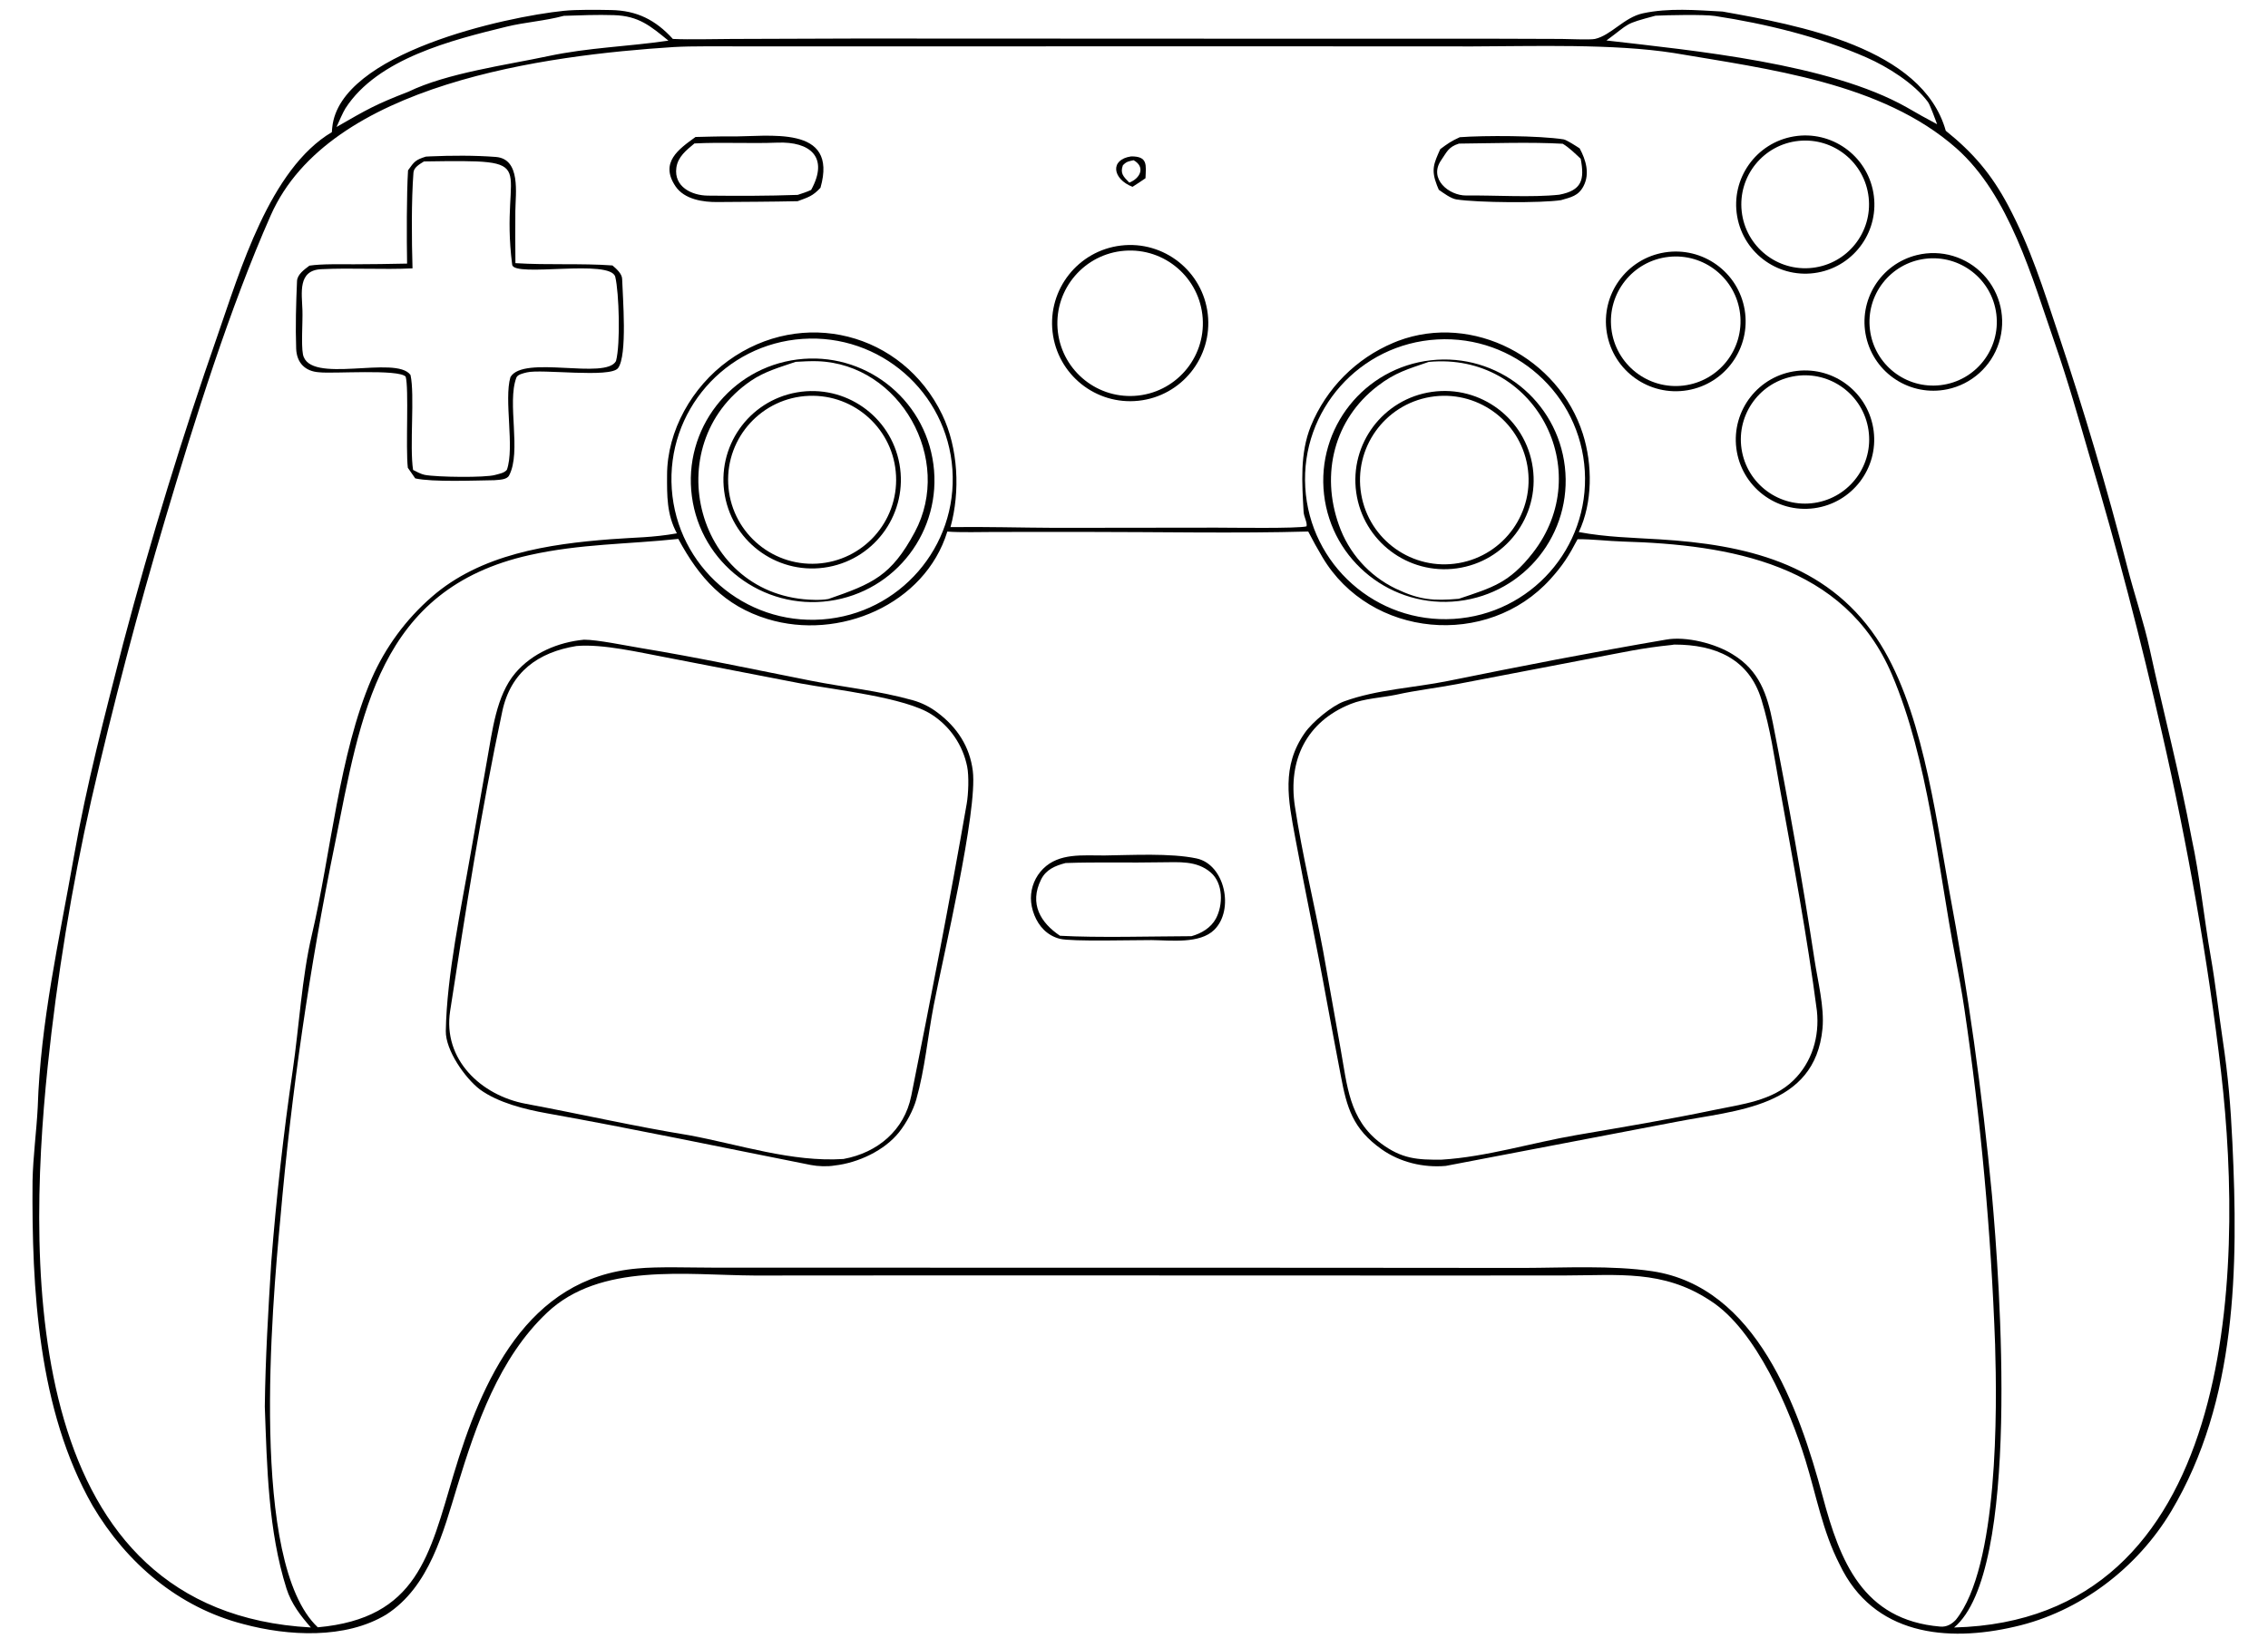
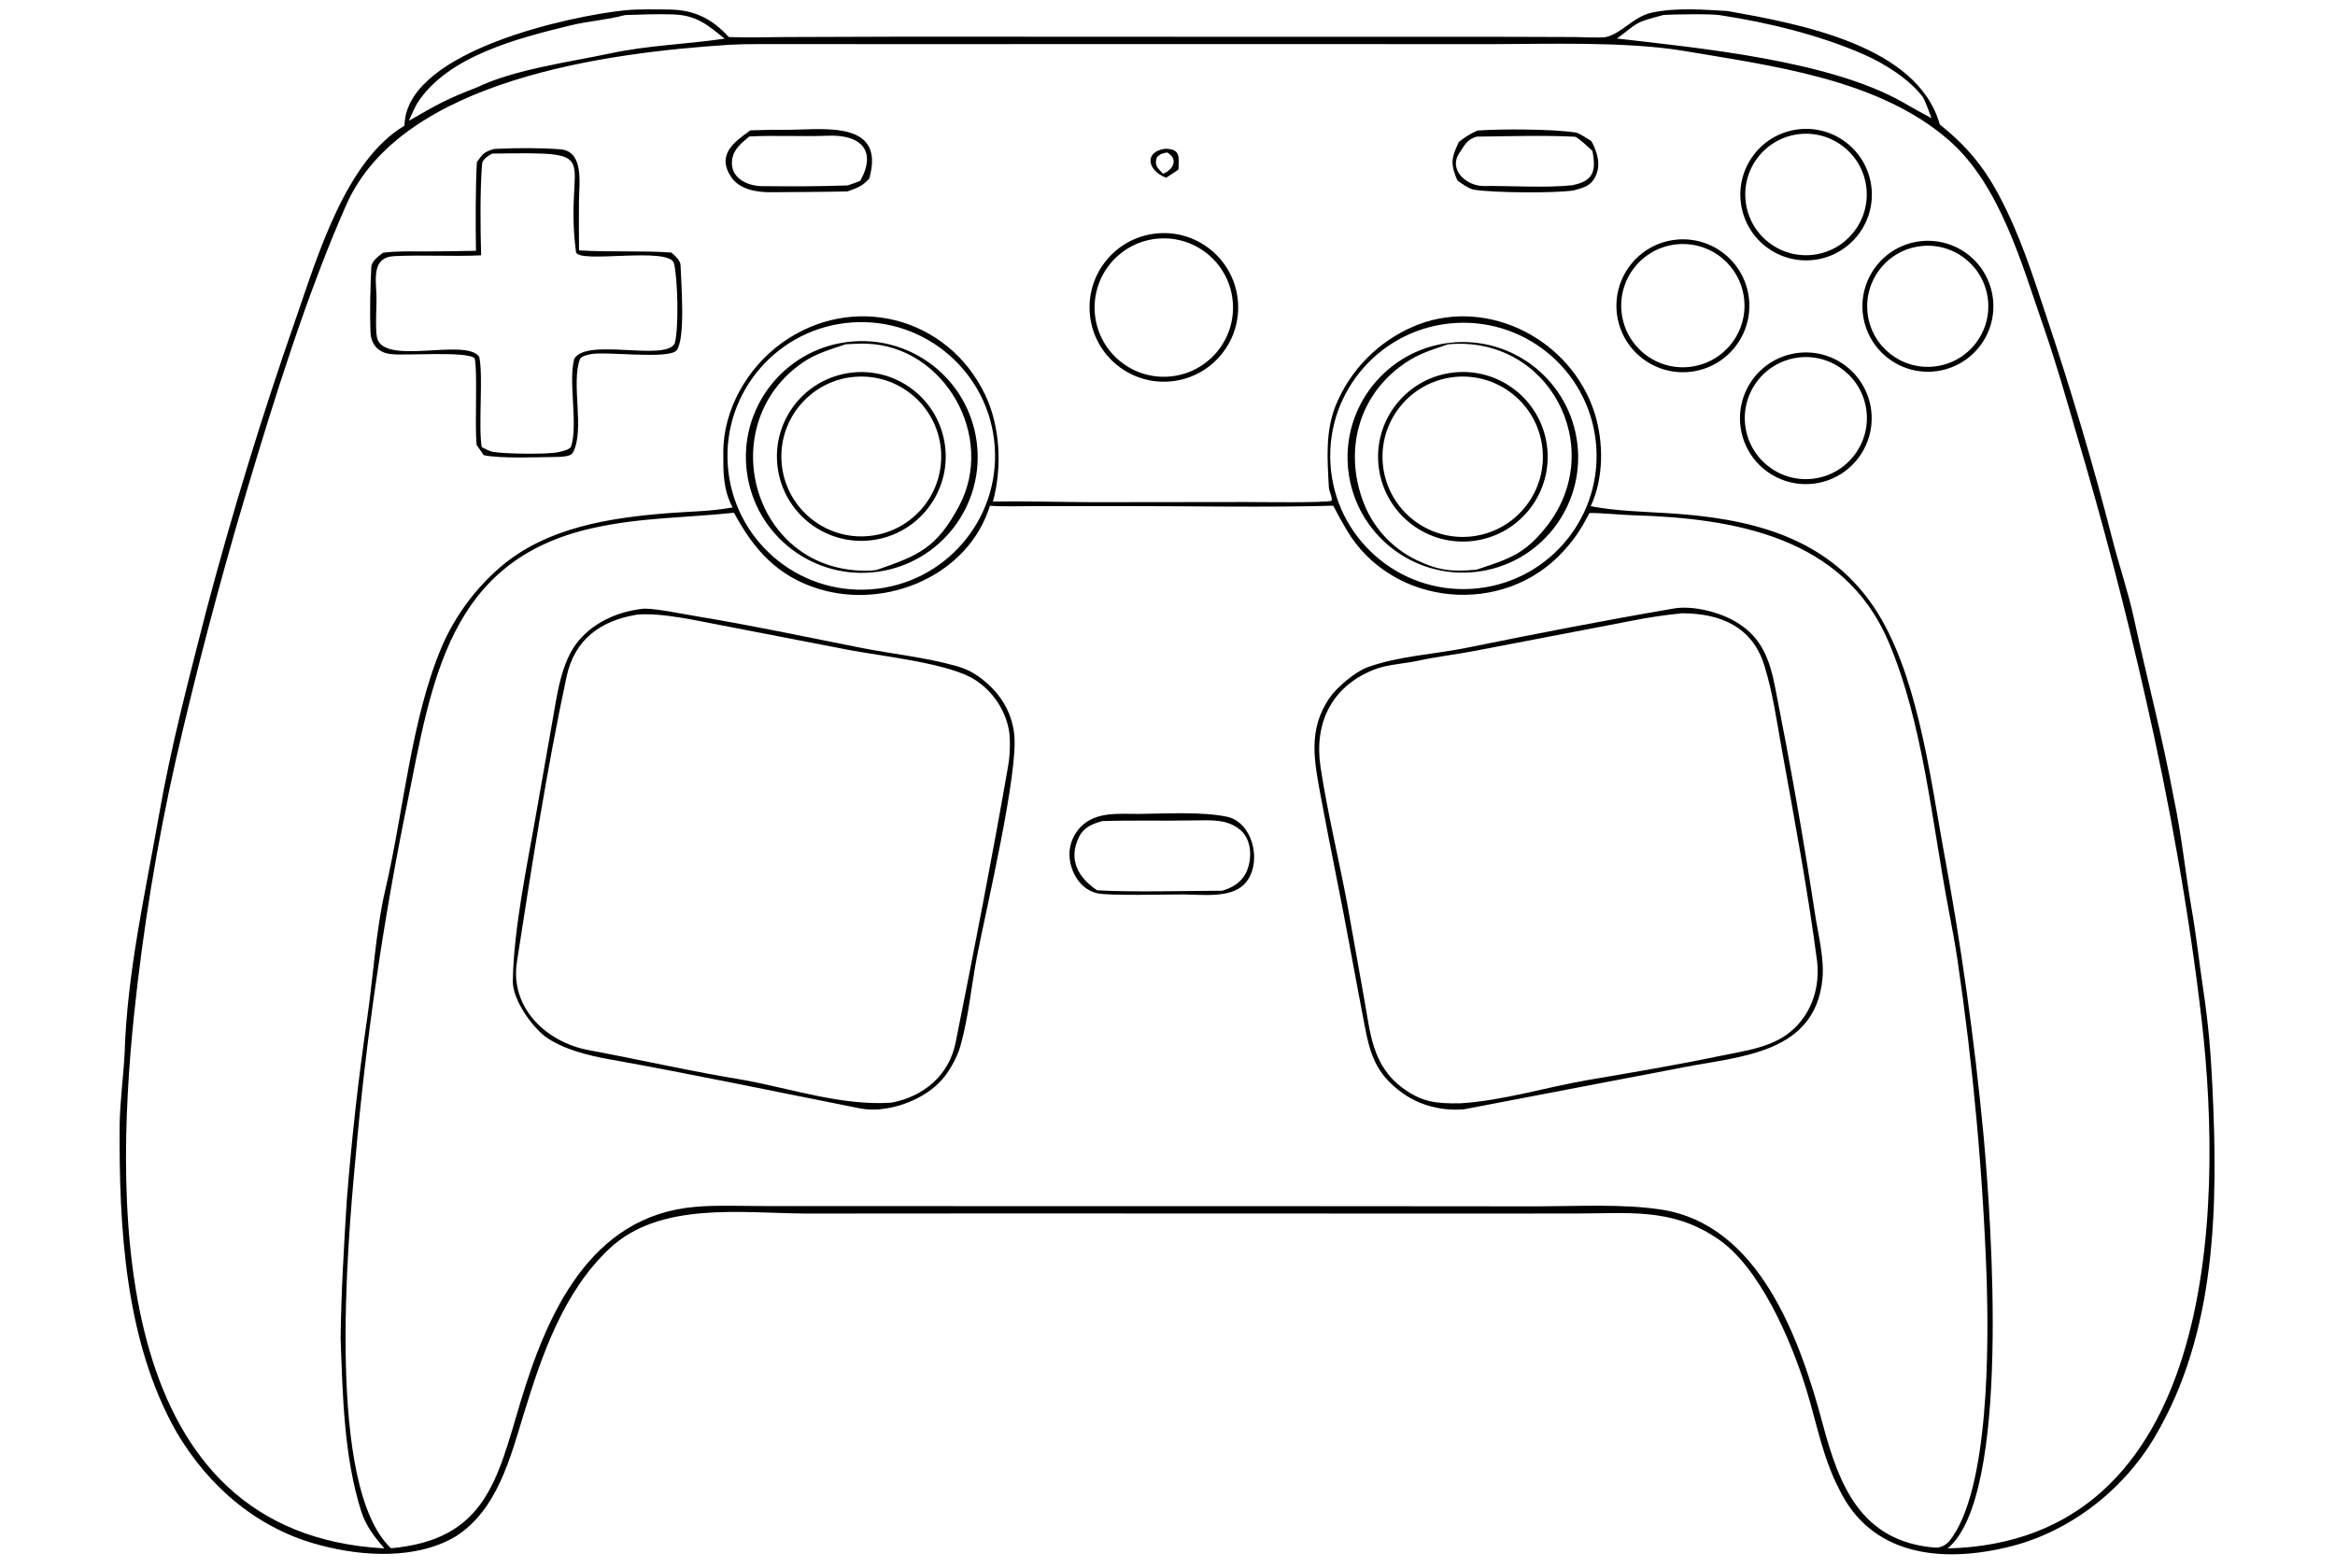
- <svg xmlns="http://www.w3.org/2000/svg" width="439" height="319" viewBox="0 0 439 319" fill="none">
-   <path d="M109.129 2.095C111.67 1.833 115.706 1.901 118.263 1.944C123.279 2.029 126.884 3.852 130.242 7.537C133.611 7.692 138.182 7.549 141.627 7.541L166.072 7.458L244.21 7.491L288.935 7.494L302.25 7.538C303.35 7.545 307.827 7.737 308.712 7.541C311.835 6.853 314.358 3.37 317.983 2.584C322.998 1.497 328.322 1.963 333.422 2.236C347.987 4.84 372.105 9.177 376.628 25.314C381.955 29.595 385.49 33.754 388.698 39.784C393.06 47.992 395.505 55.928 398.395 64.571C403.375 79.478 407.855 94.503 411.753 109.728C413.085 114.931 414.992 120.549 416.117 125.739C418.762 137.95 421.942 149.99 424.217 162.276C425.835 169.769 426.582 177.569 427.897 185.078C428.862 190.585 429.418 195.872 430.23 201.293C431.298 208.419 431.763 214.014 432.108 221.227C433.26 245.315 433.005 271.2 420.29 292.552C413.703 303.595 402.552 312.09 390 314.938C376.84 318.01 362.602 316.583 356.085 302.888C352.777 296.465 351.558 289.452 349.47 282.707C346.443 272.93 339.96 257.538 331.1 251.848L330.875 251.703C321.875 245.828 313.248 246.919 303 246.938L279.642 246.951L186.304 246.923L146.076 246.95C132.819 246.876 116.195 244.41 105.892 254.14C96.578 262.935 92.195 275.745 88.509 287.76C85.796 296.605 83.145 307.182 74.782 312.58C66.831 317.402 55.744 316.75 47.132 314.443C34.536 311.205 24.495 302.638 17.933 291.535C7.345 272.995 6.135 249.569 6.299 228.64C6.395 223.913 7.059 219.107 7.302 214.398C7.831 197.91 11.432 182.134 14.267 166.03C16.812 151.565 20.228 138.73 23.849 124.55C29.163 104.451 35.255 84.566 42.112 64.939C46.443 52.532 52.199 32.726 64.232 25.586C64.244 25.36 64.262 25.134 64.287 24.909L64.318 24.621C65.812 10.232 97.807 3.26 109.129 2.095ZM131.297 104.336C121.445 105.39 112.389 105.26 102.489 107.473C73.224 114.015 69.843 138.434 64.825 163.388C59.921 187.323 56.397 211.52 54.271 235.859C52.663 252.928 48.251 302.615 61.514 315.058C80.79 313.32 83.119 301.11 87.799 285.485C93.228 267.357 101.981 247.407 123.413 245.586C127.216 245.197 134.028 245.432 137.999 245.427L167.332 245.434L254.625 245.449L294.872 245.481C302.835 245.463 312.035 244.953 319.815 246.118C339.963 249.133 348.218 272.568 352.823 289.788C356.145 302.205 360.543 313.655 375.57 314.922C376.788 315.022 377.768 314.465 378.578 313.608C386.845 303.315 386.56 272.858 386.177 260.323C385.395 238.532 383.408 216.803 380.22 195.234C379.745 192.034 379.102 188.583 378.492 185.417C375.062 167.615 373.293 147.243 366.198 130.576C357.085 109.165 334.76 105.447 314.12 104.845C311.277 104.763 308.245 104.372 305.36 104.394C303.662 107.624 302.507 109.457 300.092 112.129C287.92 125.584 265.255 123.519 255.97 107.869C254.98 106.202 254.113 104.63 253.223 102.906C239.492 103.295 224.012 102.976 210.2 102.983L192.669 102.991C190.015 102.991 185.856 103.117 183.367 102.915C179.012 117.082 162.377 124.068 148.58 119.855C140.188 117.292 135.342 111.88 131.297 104.336ZM60.167 315.088C58.198 312.833 56.391 310.517 55.45 307.547C51.914 296.365 51.68 283.965 51.257 272.325C51.367 263.053 51.933 253.563 52.507 244.313C53.483 231.903 54.862 219.48 56.668 207.168C57.889 198.84 58.423 189.234 60.353 181.039C64.037 165.391 65.624 146.032 71.939 131.376C74.597 125.316 78.564 119.918 83.556 115.573C93.022 107.29 106.157 105.323 118.223 104.397C122.934 104.035 126.225 104.105 131.02 103.259C129.044 99.6 129.108 95.947 129.12 92.01C129.117 83.368 134 74.885 140.933 69.856C155.274 59.454 174.714 64.332 182.385 80.305C185.479 86.748 185.884 95.169 183.979 102.053C190.535 101.957 197.689 102.166 204.316 102.193L235.458 102.156C238.316 102.159 251.34 102.355 252.895 101.903C253.085 101.161 252.382 100.102 252.327 99.074C252.027 93.463 251.583 87.812 253.738 82.469C256.728 75.194 262.478 69.4 269.73 66.359C270.025 66.237 270.317 66.118 270.615 66C285.125 60.553 301.713 69.307 306.39 84.022C308.268 89.936 308.293 97.319 305.6 103.011C310.908 104.004 315.957 104.096 321.277 104.424C337.62 105.431 353.355 108.956 363.163 123.441C371.863 136.292 374.56 157.155 377.277 172.305C380.93 191.823 383.692 211.497 385.56 231.267C387.082 248.203 391.222 304.278 378.237 315.095C432.537 313.718 434.482 247.142 429.932 207.706C427.442 186.105 423.335 163.096 418.49 141.954C414.422 123.95 409.75 106.088 404.483 88.398C402.325 80.976 400.27 73.731 397.72 66.396C393.36 53.861 388.948 37.775 378.66 28.69C364.27 15.982 342.237 13.371 323.997 10.264C312.272 8.427 296.875 8.962 285.047 8.986L242.467 8.966L170.73 8.979C159.237 8.979 147.743 8.974 136.25 8.972C134.348 8.972 132.295 9.002 130.397 9.108C105.799 10.692 63.741 16.069 52.413 41.672C44.466 59.635 37.704 81.26 32.052 100.248C26.677 118.299 21.881 136.519 17.673 154.878C13.89 171.623 11.014 189.337 9.236 206.414C4.994 247.167 4.94 312.085 60.167 315.088ZM320.438 3.042C314.193 4.712 315.638 4.406 310.948 7.837C327.983 9.814 353.983 12.281 369.035 20.757C370.983 21.898 372.955 22.996 374.953 24.049C374.658 23.256 373.587 20.299 373.182 19.749C370.51 16.141 365.392 12.939 361.31 11.139C352.217 7.132 341.765 4.594 331.955 3.095C329.835 2.772 322.612 2.923 320.438 3.042ZM129.382 7.869C125.901 5.04 123.661 3.082 118.827 2.93C115.572 2.827 112.385 2.956 109.136 3.064C105.4 4.07 101.654 4.282 98.05 5.165C87.523 7.742 73.087 11.316 66.866 20.976C66.419 21.67 65.499 23.775 65.138 24.587C71.142 21.132 72.672 20.23 79.043 17.762C86.496 14.143 97.971 12.602 106.092 10.869C113.952 9.192 121.474 9.032 129.382 7.869ZM281.38 119.825C296.288 118.902 307.638 106.089 306.758 91.177C305.875 76.266 293.092 64.88 278.18 65.721C263.207 66.564 251.767 79.407 252.652 94.377C253.537 109.346 266.413 120.751 281.38 119.825ZM159.137 119.928C174.116 118.854 185.396 105.855 184.349 90.874C183.302 75.894 170.323 64.591 155.341 65.611C140.32 66.633 128.981 79.653 130.031 94.671C131.081 109.69 144.12 121.005 159.137 119.928Z" fill="black" />
-   <path d="M322.47 123.837C326.343 123.127 332.075 124.594 335.4 126.698C340.54 129.823 342.068 134.443 343.158 139.97C346.17 155.236 348.89 170.495 351.233 185.88C351.855 189.978 353.157 194.992 352.767 199.132C351.322 214.475 335.943 214.935 324.38 217.207L279.853 225.726C275.488 226.115 270.95 225.011 267.41 222.497C261.835 218.538 260.693 214.461 259.53 208.262C258.63 203.453 257.702 198.718 256.832 193.915C254.91 183.28 252.653 172.718 250.69 162.091C249.351 154.838 247.994 148.378 252.58 141.862C254.055 139.764 257.79 136.655 260.17 135.792C266.598 133.461 273.785 133.157 280.255 131.843C294.288 128.992 308.36 126.245 322.47 123.837ZM279.075 224.516C287.743 223.981 296.55 221.231 305.098 219.766C313.985 218.243 322.958 216.751 331.778 214.902C337.185 213.768 343.055 213.168 347.155 209.149C350.75 205.623 352.213 200.707 351.685 195.71C349.793 181.215 347.07 166.768 344.473 152.375C343.41 146.482 342.723 141.245 340.948 135.449C338.515 127.503 331.955 124.792 324.123 124.796C323.955 124.796 323.77 124.838 323.655 124.86C317.718 125.458 314.022 126.33 308.362 127.398L281.922 132.468C278.05 133.208 274.123 133.636 270.243 134.506C267.42 135.091 264.115 135.216 261.42 136.301C252.853 139.749 249.292 147.186 250.64 156.078C252.08 165.581 254.362 174.773 256.112 184.142L259.493 203.088C260.775 210.125 261.098 216.756 267.32 221.378C271.338 224.361 274.3 224.573 279.075 224.516Z" fill="black" />
-   <path d="M113.049 123.849C115.654 123.848 121.123 124.991 124.015 125.466C135.022 127.274 146.005 129.626 156.945 131.788C163.696 133.123 169.979 133.691 176.735 135.584C178.454 136.077 180.065 136.887 181.485 137.974C185.241 140.801 187.707 144.518 188.298 149.251C189.265 156.989 182.553 185.192 180.729 194.663C179.563 200.719 179.043 206.941 177.35 212.895C176.753 214.996 175.419 217.446 174.057 219.169C171.223 222.754 166.078 225.149 161.561 225.648C160.199 225.891 158.297 225.818 156.943 225.55C139.893 222.172 122.919 218.599 105.807 215.533C101.566 214.774 96.392 213.488 92.862 210.907C89.997 208.698 86.231 203.331 86.292 199.617C86.472 188.768 89.282 175.781 91.1 165.248L94.29 147.09C95.305 141.558 96.03 134.678 99.754 130.296C103.044 126.425 108.059 124.321 113.049 123.849ZM163.264 224.389C169.874 223.178 175.053 218.819 176.385 212.17C180.147 193.392 183.834 174.508 187.114 155.64C187.452 153.694 187.582 150.254 187.202 148.391C186.364 144.254 183.89 140.63 180.342 138.342C175.29 135.019 161.376 133.517 155.007 132.324L128.938 127.28C123.96 126.355 116.639 124.618 111.572 125.074C104.171 126.281 98.854 130.084 97.22 137.734C93.138 156.847 90.12 176.442 87.129 195.74C85.674 205.127 93.136 212.093 101.769 213.701C112.298 215.662 122.779 218.069 133.361 219.786C143.107 221.587 153.288 225.041 163.264 224.389Z" fill="black" />
-   <path d="M213.782 165.625C219.051 165.559 226.553 165.134 231.596 166.197C237.093 167.355 238.956 176.147 235.043 180.012C232.242 182.779 226.645 182.05 222.875 182.008C219.674 181.989 207.427 182.333 205.151 181.759C203.973 181.465 202.897 180.856 202.037 179.998C200.493 178.477 199.559 176.047 199.546 173.892C199.549 171.756 200.398 169.708 201.909 168.198C205.019 165.096 209.591 165.648 213.782 165.625ZM205.178 181.17C212.387 181.581 223.189 181.281 230.625 181.253C232.54 180.728 234.402 179.616 235.349 177.851C236.771 175.202 236.79 171.021 234.356 168.921C231.625 166.565 228.166 166.94 224.818 166.947C218.631 167.075 212.435 166.87 206.251 167.089C204.227 167.618 202.468 168.356 201.513 170.284C199.177 175.003 201.439 178.666 205.178 181.17Z" fill="black" />
-   <path d="M82.427 30.323C82.706 30.304 82.984 30.288 83.264 30.276C87.331 30.096 91.924 30.072 95.964 30.385C100.854 30.765 99.784 37.472 99.752 40.843C99.729 44.212 99.734 47.58 99.767 50.948C106.092 51.35 112.486 50.952 118.549 51.393C119.324 52.043 120.391 53.002 120.422 53.986C120.533 57.511 121.475 68.826 119.628 71.272C118.143 73.236 104.828 71.394 101.976 72.099C101.288 72.269 100.185 72.499 99.954 73.103C98.089 77.983 100.988 87.477 98.533 92.068C98.094 92.889 96.651 92.885 95.689 92.969C91.835 93.023 83.733 93.363 80.376 92.621L78.939 90.562C78.501 86.614 79.171 75.153 78.521 72.919C77.135 71.41 64.358 72.389 61.77 72.074C59.099 71.907 57.426 70.275 57.327 67.495C57.175 63.242 57.305 58.695 57.492 54.422C57.55 53.105 58.949 52.157 59.895 51.431C62.287 51.07 65.995 51.169 68.482 51.166C71.921 51.156 75.359 51.111 78.797 51.034C78.713 46.032 78.695 37.717 78.981 32.979C80.188 31.262 80.449 30.942 82.427 30.323ZM79.958 90.984C80.57 91.312 81.554 91.814 82.207 91.939C84.595 92.393 93.921 92.507 95.838 91.953C96.688 91.713 97.578 91.594 98.112 90.96C99.646 86.667 97.515 77.368 98.8 73.016C101.292 68.665 117.222 73.604 119.233 69.907C120.13 66.584 119.819 56.599 119.096 53.617C118.229 50.035 99.465 53.789 99.14 51.253C96.566 31.21 105.941 30.912 82.062 31.256C81.237 31.773 80.108 32.401 80.031 33.397C79.61 38.864 79.688 46.575 79.847 51.958C73.95 52.233 68.097 51.831 62.193 52.118C57.598 52.322 58.433 56.719 58.54 60.058C58.614 62.37 58.283 66.691 58.634 68.57C59.762 74.612 76.69 68.643 79.461 72.607C80.312 76.459 79.25 86.427 79.958 90.984Z" fill="black" />
-   <path d="M216.954 47.542C225.28 46.54 232.832 52.507 233.783 60.84C234.733 69.172 228.721 76.687 220.382 77.587C212.116 78.478 204.681 72.529 203.738 64.268C202.795 56.008 208.699 48.536 216.954 47.542ZM219.615 76.643C227.424 76.162 233.344 69.408 232.797 61.603C232.25 53.799 225.447 47.936 217.648 48.548C209.94 49.153 204.161 55.858 204.701 63.571C205.241 71.284 211.898 77.118 219.615 76.643Z" fill="black" />
-   <path d="M322.225 48.871C329.575 47.694 336.493 52.675 337.708 60.017C338.923 67.359 333.975 74.302 326.64 75.553C319.253 76.812 312.248 71.823 311.025 64.43C309.803 57.036 314.828 50.058 322.225 48.871ZM325.883 74.646C332.73 73.807 337.615 67.596 336.815 60.744C336.015 53.892 329.833 48.972 322.975 49.733C316.063 50.499 311.095 56.743 311.9 63.651C312.708 70.558 318.98 75.491 325.883 74.646Z" fill="black" />
-   <path d="M347.815 71.812C355.115 70.953 361.745 76.138 362.67 83.431C363.595 90.724 358.47 97.4 351.185 98.391C343.807 99.394 337.027 94.189 336.09 86.802C335.152 79.415 340.42 72.682 347.815 71.812ZM351.877 97.248C358.58 95.873 362.91 89.335 361.557 82.628C360.205 75.921 353.682 71.57 346.97 72.899C340.225 74.234 335.85 80.796 337.207 87.536C338.567 94.276 345.142 98.63 351.877 97.248Z" fill="black" />
-   <path d="M347.24 26.407C354.485 25.203 361.345 30.064 362.612 37.298C363.877 44.532 359.078 51.435 351.855 52.763C344.543 54.108 337.537 49.234 336.255 41.912C334.972 34.589 339.907 27.625 347.24 26.407ZM350.888 51.846C357.62 51.038 362.445 44.956 361.7 38.217C360.955 31.476 354.92 26.595 348.172 27.276C341.335 27.967 336.375 34.101 337.13 40.931C337.882 47.762 344.065 52.665 350.888 51.846Z" fill="black" />
-   <path d="M371.043 49.383C375.725 48.233 380.66 49.702 383.953 53.223C387.245 56.744 388.378 61.769 386.918 66.362C385.455 70.955 381.625 74.401 376.905 75.372C369.795 76.835 362.82 72.335 361.222 65.253C359.627 58.172 363.993 51.114 371.043 49.383ZM375.63 74.567C382.41 73.766 387.245 67.608 386.418 60.832C385.588 54.056 379.408 49.245 372.635 50.103C365.903 50.955 361.128 57.09 361.953 63.826C362.775 70.562 368.89 75.364 375.63 74.567Z" fill="black" />
-   <path d="M134.628 26.52C136.823 26.483 139.087 26.383 141.282 26.415C148.692 26.522 162.343 23.994 158.813 36.355C157.293 37.989 156.476 38.173 154.396 38.952C149.244 39.064 144.098 39.076 138.937 39.115C136.132 39.158 132.467 38.627 130.745 36.059C127.659 31.458 131.347 28.893 134.628 26.52ZM154.403 37.732C155.273 37.441 156.182 37.164 157.007 36.77C160.477 30.47 156.881 27.358 150.446 27.616C145.161 27.828 139.702 27.497 134.416 27.773C132.851 29.072 131.207 30.352 130.917 32.481C130.417 36.152 133.873 37.841 136.998 37.875C142.763 37.937 148.643 37.942 154.403 37.732Z" fill="black" />
-   <path d="M282.56 26.565C287.32 26.209 297.833 26.237 302.633 26.978C303.228 27.07 305.14 28.324 305.763 28.725C306.955 30.936 307.775 33.602 306.515 36.026C305.518 37.948 304.063 38.187 302.158 38.749C298.428 39.333 285.99 39.254 281.885 38.606C280.838 38.441 279.378 37.361 278.498 36.741C278.37 36.453 278.25 36.162 278.135 35.869C276.968 32.847 277.535 31.656 278.778 28.878C280.193 27.811 280.968 27.287 282.56 26.565ZM301.808 37.697C306.178 36.867 306.75 34.831 305.962 30.732C304.855 29.701 303.785 28.617 302.492 27.834C296.445 27.479 288.6 27.743 282.4 27.803C280.318 28.448 280.018 29.498 278.965 31.004C276.455 34.599 280.452 37.893 283.832 37.851C289.24 37.782 296.505 38.268 301.808 37.697Z" fill="black" />
-   <path d="M218.939 30.281C222.235 30.246 221.816 31.978 221.724 34.505C221.003 35.036 219.98 35.665 219.211 36.17C215.339 34.666 214.753 30.901 218.939 30.281ZM218.593 35.356C220.762 34.5 221.733 32.316 219.427 31.02C218.445 31.24 218.062 31.254 217.348 32.001C216.78 33.572 217.452 34.198 218.593 35.356Z" fill="black" />
-   <path d="M154.341 69.597C167.199 67.973 178.958 77.031 180.669 89.878C182.379 102.725 173.401 114.545 160.565 116.342C147.607 118.156 135.65 109.073 133.923 96.103C132.196 83.133 141.36 71.237 154.341 69.597ZM160.343 115.973C168.876 113.015 172.503 111.537 177.074 103.007C184.595 88.971 174.247 70.475 158.243 69.933C156.894 69.894 155.359 69.97 154.007 70.056C150.946 71.103 148.007 71.918 145.366 73.716C127.077 86.166 134.753 115.751 157.657 116.136C158.629 116.153 159.399 116.132 160.343 115.973Z" fill="black" />
-   <path d="M154.262 75.967C163.565 74.35 172.427 80.547 174.102 89.84C175.777 99.132 169.635 108.033 160.353 109.766C150.989 111.514 141.992 105.306 140.302 95.931C138.613 86.556 144.877 77.598 154.262 75.967ZM158.117 109.125C167.027 108.62 173.866 101.029 173.441 92.114C173.017 83.199 165.487 76.293 156.569 76.638C147.537 76.987 140.523 84.634 140.953 93.662C141.383 102.69 149.093 109.636 158.117 109.125Z" fill="black" />
-   <path d="M276.97 69.751C289.825 68.305 301.427 77.537 302.902 90.389C304.38 103.241 295.173 114.862 282.325 116.367C269.435 117.877 257.767 108.635 256.287 95.742C254.807 82.849 264.075 71.203 276.97 69.751ZM282.37 115.93C288.887 113.746 292.127 112.856 296.627 107.131C309.195 91.138 297.075 68.111 276.54 70.071C272.537 71.457 270.097 72.096 266.66 74.729C258.215 81.2 255.642 91.755 259.147 101.604C261.027 107.02 264.985 111.465 270.145 113.958C274.787 116.171 277.437 116.356 282.37 115.93Z" fill="black" />
-   <path d="M277.175 75.868C286.622 74.527 295.365 81.107 296.69 90.556C298.013 100.006 291.418 108.736 281.965 110.043C272.538 111.347 263.835 104.772 262.515 95.346C261.193 85.921 267.752 77.206 277.175 75.868ZM282.335 109.022C291.202 107.492 297.157 99.073 295.645 90.204C294.135 81.334 285.728 75.362 276.855 76.855C267.958 78.351 261.963 86.788 263.478 95.684C264.993 104.58 273.442 110.556 282.335 109.022Z" fill="black" />
+ <svg xmlns="http://www.w3.org/2000/svg" width="1117" height="750" viewBox="0 0 1117 750" fill="none">
+   <g transform="translate(42.43417 0) scale(2.351097)">
+     <path d="M109.129 2.095C111.67 1.833 115.706 1.901 118.263 1.944C123.279 2.029 126.884 3.852 130.242 7.537C133.611 7.692 138.182 7.549 141.627 7.541L166.072 7.458L244.21 7.491L288.935 7.494L302.25 7.538C303.35 7.545 307.827 7.737 308.712 7.541C311.835 6.853 314.358 3.37 317.983 2.584C322.998 1.497 328.322 1.963 333.422 2.236C347.987 4.84 372.105 9.177 376.628 25.314C381.955 29.595 385.49 33.754 388.698 39.784C393.06 47.992 395.505 55.928 398.395 64.571C403.375 79.478 407.855 94.503 411.753 109.728C413.085 114.931 414.992 120.549 416.117 125.739C418.762 137.95 421.942 149.99 424.217 162.276C425.835 169.769 426.582 177.569 427.897 185.078C428.862 190.585 429.418 195.872 430.23 201.293C431.298 208.419 431.763 214.014 432.108 221.227C433.26 245.315 433.005 271.2 420.29 292.552C413.703 303.595 402.552 312.09 390 314.938C376.84 318.01 362.602 316.583 356.085 302.888C352.777 296.465 351.558 289.452 349.47 282.707C346.443 272.93 339.96 257.538 331.1 251.848L330.875 251.703C321.875 245.828 313.248 246.919 303 246.938L279.642 246.951L186.304 246.923L146.076 246.95C132.819 246.876 116.195 244.41 105.892 254.14C96.578 262.935 92.195 275.745 88.509 287.76C85.796 296.605 83.145 307.182 74.782 312.58C66.831 317.402 55.744 316.75 47.132 314.443C34.536 311.205 24.495 302.638 17.933 291.535C7.345 272.995 6.135 249.569 6.299 228.64C6.395 223.913 7.059 219.107 7.302 214.398C7.831 197.91 11.432 182.134 14.267 166.03C16.812 151.565 20.228 138.73 23.849 124.55C29.163 104.451 35.255 84.566 42.112 64.939C46.443 52.532 52.199 32.726 64.232 25.586C64.244 25.36 64.262 25.134 64.287 24.909L64.318 24.621C65.812 10.232 97.807 3.26 109.129 2.095ZM131.297 104.336C121.445 105.39 112.389 105.26 102.489 107.473C73.224 114.015 69.843 138.434 64.825 163.388C59.921 187.323 56.397 211.52 54.271 235.859C52.663 252.928 48.251 302.615 61.514 315.058C80.79 313.32 83.119 301.11 87.799 285.485C93.228 267.357 101.981 247.407 123.413 245.586C127.216 245.197 134.028 245.432 137.999 245.427L167.332 245.434L254.625 245.449L294.872 245.481C302.835 245.463 312.035 244.953 319.815 246.118C339.963 249.133 348.218 272.568 352.823 289.788C356.145 302.205 360.543 313.655 375.57 314.922C376.788 315.022 377.768 314.465 378.578 313.608C386.845 303.315 386.56 272.858 386.177 260.323C385.395 238.532 383.408 216.803 380.22 195.234C379.745 192.034 379.102 188.583 378.492 185.417C375.062 167.615 373.293 147.243 366.198 130.576C357.085 109.165 334.76 105.447 314.12 104.845C311.277 104.763 308.245 104.372 305.36 104.394C303.662 107.624 302.507 109.457 300.092 112.129C287.92 125.584 265.255 123.519 255.97 107.869C254.98 106.202 254.113 104.63 253.223 102.906C239.492 103.295 224.012 102.976 210.2 102.983L192.669 102.991C190.015 102.991 185.856 103.117 183.367 102.915C179.012 117.082 162.377 124.068 148.58 119.855C140.188 117.292 135.342 111.88 131.297 104.336ZM60.167 315.088C58.198 312.833 56.391 310.517 55.45 307.547C51.914 296.365 51.68 283.965 51.257 272.325C51.367 263.053 51.933 253.563 52.507 244.313C53.483 231.903 54.862 219.48 56.668 207.168C57.889 198.84 58.423 189.234 60.353 181.039C64.037 165.391 65.624 146.032 71.939 131.376C74.597 125.316 78.564 119.918 83.556 115.573C93.022 107.29 106.157 105.323 118.223 104.397C122.934 104.035 126.225 104.105 131.02 103.259C129.044 99.6 129.108 95.947 129.12 92.01C129.117 83.368 134 74.885 140.933 69.856C155.274 59.454 174.714 64.332 182.385 80.305C185.479 86.748 185.884 95.169 183.979 102.053C190.535 101.957 197.689 102.166 204.316 102.193L235.458 102.156C238.316 102.159 251.34 102.355 252.895 101.903C253.085 101.161 252.382 100.102 252.327 99.074C252.027 93.463 251.583 87.812 253.738 82.469C256.728 75.194 262.478 69.4 269.73 66.359C270.025 66.237 270.317 66.118 270.615 66C285.125 60.553 301.713 69.307 306.39 84.022C308.268 89.936 308.293 97.319 305.6 103.011C310.908 104.004 315.957 104.096 321.277 104.424C337.62 105.431 353.355 108.956 363.163 123.441C371.863 136.292 374.56 157.155 377.277 172.305C380.93 191.823 383.692 211.497 385.56 231.267C387.082 248.203 391.222 304.278 378.237 315.095C432.537 313.718 434.482 247.142 429.932 207.706C427.442 186.105 423.335 163.096 418.49 141.954C414.422 123.95 409.75 106.088 404.483 88.398C402.325 80.976 400.27 73.731 397.72 66.396C393.36 53.861 388.948 37.775 378.66 28.69C364.27 15.982 342.237 13.371 323.997 10.264C312.272 8.427 296.875 8.962 285.047 8.986L242.467 8.966L170.73 8.979C159.237 8.979 147.743 8.974 136.25 8.972C134.348 8.972 132.295 9.002 130.397 9.108C105.799 10.692 63.741 16.069 52.413 41.672C44.466 59.635 37.704 81.26 32.052 100.248C26.677 118.299 21.881 136.519 17.673 154.878C13.89 171.623 11.014 189.337 9.236 206.414C4.994 247.167 4.94 312.085 60.167 315.088ZM320.438 3.042C314.193 4.712 315.638 4.406 310.948 7.837C327.983 9.814 353.983 12.281 369.035 20.757C370.983 21.898 372.955 22.996 374.953 24.049C374.658 23.256 373.587 20.299 373.182 19.749C370.51 16.141 365.392 12.939 361.31 11.139C352.217 7.132 341.765 4.594 331.955 3.095C329.835 2.772 322.612 2.923 320.438 3.042ZM129.382 7.869C125.901 5.04 123.661 3.082 118.827 2.93C115.572 2.827 112.385 2.956 109.136 3.064C105.4 4.07 101.654 4.282 98.05 5.165C87.523 7.742 73.087 11.316 66.866 20.976C66.419 21.67 65.499 23.775 65.138 24.587C71.142 21.132 72.672 20.23 79.043 17.762C86.496 14.143 97.971 12.602 106.092 10.869C113.952 9.192 121.474 9.032 129.382 7.869ZM281.38 119.825C296.288 118.902 307.638 106.089 306.758 91.177C305.875 76.266 293.092 64.88 278.18 65.721C263.207 66.564 251.767 79.407 252.652 94.377C253.537 109.346 266.413 120.751 281.38 119.825ZM159.137 119.928C174.116 118.854 185.396 105.855 184.349 90.874C183.302 75.894 170.323 64.591 155.341 65.611C140.32 66.633 128.981 79.653 130.031 94.671C131.081 109.69 144.12 121.005 159.137 119.928Z" fill="black" />
+     <path d="M322.47 123.837C326.343 123.127 332.075 124.594 335.4 126.698C340.54 129.823 342.068 134.443 343.158 139.97C346.17 155.236 348.89 170.495 351.233 185.88C351.855 189.978 353.157 194.992 352.767 199.132C351.322 214.475 335.943 214.935 324.38 217.207L279.853 225.726C275.488 226.115 270.95 225.011 267.41 222.497C261.835 218.538 260.693 214.461 259.53 208.262C258.63 203.453 257.702 198.718 256.832 193.915C254.91 183.28 252.653 172.718 250.69 162.091C249.351 154.838 247.994 148.378 252.58 141.862C254.055 139.764 257.79 136.655 260.17 135.792C266.598 133.461 273.785 133.157 280.255 131.843C294.288 128.992 308.36 126.245 322.47 123.837ZM279.075 224.516C287.743 223.981 296.55 221.231 305.098 219.766C313.985 218.243 322.958 216.751 331.778 214.902C337.185 213.768 343.055 213.168 347.155 209.149C350.75 205.623 352.213 200.707 351.685 195.71C349.793 181.215 347.07 166.768 344.473 152.375C343.41 146.482 342.723 141.245 340.948 135.449C338.515 127.503 331.955 124.792 324.123 124.796C323.955 124.796 323.77 124.838 323.655 124.86C317.718 125.458 314.022 126.33 308.362 127.398L281.922 132.468C278.05 133.208 274.123 133.636 270.243 134.506C267.42 135.091 264.115 135.216 261.42 136.301C252.853 139.749 249.292 147.186 250.64 156.078C252.08 165.581 254.362 174.773 256.112 184.142L259.493 203.088C260.775 210.125 261.098 216.756 267.32 221.378C271.338 224.361 274.3 224.573 279.075 224.516Z" fill="black" />
+     <path d="M113.049 123.849C115.654 123.848 121.123 124.991 124.015 125.466C135.022 127.274 146.005 129.626 156.945 131.788C163.696 133.123 169.979 133.691 176.735 135.584C178.454 136.077 180.065 136.887 181.485 137.974C185.241 140.801 187.707 144.518 188.298 149.251C189.265 156.989 182.553 185.192 180.729 194.663C179.563 200.719 179.043 206.941 177.35 212.895C176.753 214.996 175.419 217.446 174.057 219.169C171.223 222.754 166.078 225.149 161.561 225.648C160.199 225.891 158.297 225.818 156.943 225.55C139.893 222.172 122.919 218.599 105.807 215.533C101.566 214.774 96.392 213.488 92.862 210.907C89.997 208.698 86.231 203.331 86.292 199.617C86.472 188.768 89.282 175.781 91.1 165.248L94.29 147.09C95.305 141.558 96.03 134.678 99.754 130.296C103.044 126.425 108.059 124.321 113.049 123.849ZM163.264 224.389C169.874 223.178 175.053 218.819 176.385 212.17C180.147 193.392 183.834 174.508 187.114 155.64C187.452 153.694 187.582 150.254 187.202 148.391C186.364 144.254 183.89 140.63 180.342 138.342C175.29 135.019 161.376 133.517 155.007 132.324L128.938 127.28C123.96 126.355 116.639 124.618 111.572 125.074C104.171 126.281 98.854 130.084 97.22 137.734C93.138 156.847 90.12 176.442 87.129 195.74C85.674 205.127 93.136 212.093 101.769 213.701C112.298 215.662 122.779 218.069 133.361 219.786C143.107 221.587 153.288 225.041 163.264 224.389Z" fill="black" />
+     <path d="M213.782 165.625C219.051 165.559 226.553 165.134 231.596 166.197C237.093 167.355 238.956 176.147 235.043 180.012C232.242 182.779 226.645 182.05 222.875 182.008C219.674 181.989 207.427 182.333 205.151 181.759C203.973 181.465 202.897 180.856 202.037 179.998C200.493 178.477 199.559 176.047 199.546 173.892C199.549 171.756 200.398 169.708 201.909 168.198C205.019 165.096 209.591 165.648 213.782 165.625ZM205.178 181.17C212.387 181.581 223.189 181.281 230.625 181.253C232.54 180.728 234.402 179.616 235.349 177.851C236.771 175.202 236.79 171.021 234.356 168.921C231.625 166.565 228.166 166.94 224.818 166.947C218.631 167.075 212.435 166.87 206.251 167.089C204.227 167.618 202.468 168.356 201.513 170.284C199.177 175.003 201.439 178.666 205.178 181.17Z" fill="black" />
+     <path d="M82.427 30.323C82.706 30.304 82.984 30.288 83.264 30.276C87.331 30.096 91.924 30.072 95.964 30.385C100.854 30.765 99.784 37.472 99.752 40.843C99.729 44.212 99.734 47.58 99.767 50.948C106.092 51.35 112.486 50.952 118.549 51.393C119.324 52.043 120.391 53.002 120.422 53.986C120.533 57.511 121.475 68.826 119.628 71.272C118.143 73.236 104.828 71.394 101.976 72.099C101.288 72.269 100.185 72.499 99.954 73.103C98.089 77.983 100.988 87.477 98.533 92.068C98.094 92.889 96.651 92.885 95.689 92.969C91.835 93.023 83.733 93.363 80.376 92.621L78.939 90.562C78.501 86.614 79.171 75.153 78.521 72.919C77.135 71.41 64.358 72.389 61.77 72.074C59.099 71.907 57.426 70.275 57.327 67.495C57.175 63.242 57.305 58.695 57.492 54.422C57.55 53.105 58.949 52.157 59.895 51.431C62.287 51.07 65.995 51.169 68.482 51.166C71.921 51.156 75.359 51.111 78.797 51.034C78.713 46.032 78.695 37.717 78.981 32.979C80.188 31.262 80.449 30.942 82.427 30.323ZM79.958 90.984C80.57 91.312 81.554 91.814 82.207 91.939C84.595 92.393 93.921 92.507 95.838 91.953C96.688 91.713 97.578 91.594 98.112 90.96C99.646 86.667 97.515 77.368 98.8 73.016C101.292 68.665 117.222 73.604 119.233 69.907C120.13 66.584 119.819 56.599 119.096 53.617C118.229 50.035 99.465 53.789 99.14 51.253C96.566 31.21 105.941 30.912 82.062 31.256C81.237 31.773 80.108 32.401 80.031 33.397C79.61 38.864 79.688 46.575 79.847 51.958C73.95 52.233 68.097 51.831 62.193 52.118C57.598 52.322 58.433 56.719 58.54 60.058C58.614 62.37 58.283 66.691 58.634 68.57C59.762 74.612 76.69 68.643 79.461 72.607C80.312 76.459 79.25 86.427 79.958 90.984Z" fill="black" />
+     <path d="M216.954 47.542C225.28 46.54 232.832 52.507 233.783 60.84C234.733 69.172 228.721 76.687 220.382 77.587C212.116 78.478 204.681 72.529 203.738 64.268C202.795 56.008 208.699 48.536 216.954 47.542ZM219.615 76.643C227.424 76.162 233.344 69.408 232.797 61.603C232.25 53.799 225.447 47.936 217.648 48.548C209.94 49.153 204.161 55.858 204.701 63.571C205.241 71.284 211.898 77.118 219.615 76.643Z" fill="black" />
+     <path d="M322.225 48.871C329.575 47.694 336.493 52.675 337.708 60.017C338.923 67.359 333.975 74.302 326.64 75.553C319.253 76.812 312.248 71.823 311.025 64.43C309.803 57.036 314.828 50.058 322.225 48.871ZM325.883 74.646C332.73 73.807 337.615 67.596 336.815 60.744C336.015 53.892 329.833 48.972 322.975 49.733C316.063 50.499 311.095 56.743 311.9 63.651C312.708 70.558 318.98 75.491 325.883 74.646Z" fill="black" />
+     <path d="M347.815 71.812C355.115 70.953 361.745 76.138 362.67 83.431C363.595 90.724 358.47 97.4 351.185 98.391C343.807 99.394 337.027 94.189 336.09 86.802C335.152 79.415 340.42 72.682 347.815 71.812ZM351.877 97.248C358.58 95.873 362.91 89.335 361.557 82.628C360.205 75.921 353.682 71.57 346.97 72.899C340.225 74.234 335.85 80.796 337.207 87.536C338.567 94.276 345.142 98.63 351.877 97.248Z" fill="black" />
+     <path d="M347.24 26.407C354.485 25.203 361.345 30.064 362.612 37.298C363.877 44.532 359.078 51.435 351.855 52.763C344.543 54.108 337.537 49.234 336.255 41.912C334.972 34.589 339.907 27.625 347.24 26.407ZM350.888 51.846C357.62 51.038 362.445 44.956 361.7 38.217C360.955 31.476 354.92 26.595 348.172 27.276C341.335 27.967 336.375 34.101 337.13 40.931C337.882 47.762 344.065 52.665 350.888 51.846Z" fill="black" />
+     <path d="M371.043 49.383C375.725 48.233 380.66 49.702 383.953 53.223C387.245 56.744 388.378 61.769 386.918 66.362C385.455 70.955 381.625 74.401 376.905 75.372C369.795 76.835 362.82 72.335 361.222 65.253C359.627 58.172 363.993 51.114 371.043 49.383ZM375.63 74.567C382.41 73.766 387.245 67.608 386.418 60.832C385.588 54.056 379.408 49.245 372.635 50.103C365.903 50.955 361.128 57.09 361.953 63.826C362.775 70.562 368.89 75.364 375.63 74.567Z" fill="black" />
+     <path d="M134.628 26.52C136.823 26.483 139.087 26.383 141.282 26.415C148.692 26.522 162.343 23.994 158.813 36.355C157.293 37.989 156.476 38.173 154.396 38.952C149.244 39.064 144.098 39.076 138.937 39.115C136.132 39.158 132.467 38.627 130.745 36.059C127.659 31.458 131.347 28.893 134.628 26.52ZM154.403 37.732C155.273 37.441 156.182 37.164 157.007 36.77C160.477 30.47 156.881 27.358 150.446 27.616C145.161 27.828 139.702 27.497 134.416 27.773C132.851 29.072 131.207 30.352 130.917 32.481C130.417 36.152 133.873 37.841 136.998 37.875C142.763 37.937 148.643 37.942 154.403 37.732Z" fill="black" />
+     <path d="M282.56 26.565C287.32 26.209 297.833 26.237 302.633 26.978C303.228 27.07 305.14 28.324 305.763 28.725C306.955 30.936 307.775 33.602 306.515 36.026C305.518 37.948 304.063 38.187 302.158 38.749C298.428 39.333 285.99 39.254 281.885 38.606C280.838 38.441 279.378 37.361 278.498 36.741C278.37 36.453 278.25 36.162 278.135 35.869C276.968 32.847 277.535 31.656 278.778 28.878C280.193 27.811 280.968 27.287 282.56 26.565ZM301.808 37.697C306.178 36.867 306.75 34.831 305.962 30.732C304.855 29.701 303.785 28.617 302.492 27.834C296.445 27.479 288.6 27.743 282.4 27.803C280.318 28.448 280.018 29.498 278.965 31.004C276.455 34.599 280.452 37.893 283.832 37.851C289.24 37.782 296.505 38.268 301.808 37.697Z" fill="black" />
+     <path d="M218.939 30.281C222.235 30.246 221.816 31.978 221.724 34.505C221.003 35.036 219.98 35.665 219.211 36.17C215.339 34.666 214.753 30.901 218.939 30.281ZM218.593 35.356C220.762 34.5 221.733 32.316 219.427 31.02C218.445 31.24 218.062 31.254 217.348 32.001C216.78 33.572 217.452 34.198 218.593 35.356Z" fill="black" />
+     <path d="M154.341 69.597C167.199 67.973 178.958 77.031 180.669 89.878C182.379 102.725 173.401 114.545 160.565 116.342C147.607 118.156 135.65 109.073 133.923 96.103C132.196 83.133 141.36 71.237 154.341 69.597ZM160.343 115.973C168.876 113.015 172.503 111.537 177.074 103.007C184.595 88.971 174.247 70.475 158.243 69.933C156.894 69.894 155.359 69.97 154.007 70.056C150.946 71.103 148.007 71.918 145.366 73.716C127.077 86.166 134.753 115.751 157.657 116.136C158.629 116.153 159.399 116.132 160.343 115.973Z" fill="black" />
+     <path d="M154.262 75.967C163.565 74.35 172.427 80.547 174.102 89.84C175.777 99.132 169.635 108.033 160.353 109.766C150.989 111.514 141.992 105.306 140.302 95.931C138.613 86.556 144.877 77.598 154.262 75.967ZM158.117 109.125C167.027 108.62 173.866 101.029 173.441 92.114C173.017 83.199 165.487 76.293 156.569 76.638C147.537 76.987 140.523 84.634 140.953 93.662C141.383 102.69 149.093 109.636 158.117 109.125Z" fill="black" />
+     <path d="M276.97 69.751C289.825 68.305 301.427 77.537 302.902 90.389C304.38 103.241 295.173 114.862 282.325 116.367C269.435 117.877 257.767 108.635 256.287 95.742C254.807 82.849 264.075 71.203 276.97 69.751ZM282.37 115.93C288.887 113.746 292.127 112.856 296.627 107.131C309.195 91.138 297.075 68.111 276.54 70.071C272.537 71.457 270.097 72.096 266.66 74.729C258.215 81.2 255.642 91.755 259.147 101.604C261.027 107.02 264.985 111.465 270.145 113.958C274.787 116.171 277.437 116.356 282.37 115.93Z" fill="black" />
+     <path d="M277.175 75.868C286.622 74.527 295.365 81.107 296.69 90.556C298.013 100.006 291.418 108.736 281.965 110.043C272.538 111.347 263.835 104.772 262.515 95.346C261.193 85.921 267.752 77.206 277.175 75.868ZM282.335 109.022C291.202 107.492 297.157 99.073 295.645 90.204C294.135 81.334 285.728 75.362 276.855 76.855C267.958 78.351 261.963 86.788 263.478 95.684C264.993 104.58 273.442 110.556 282.335 109.022Z" fill="black" />
+   </g>
</svg>
